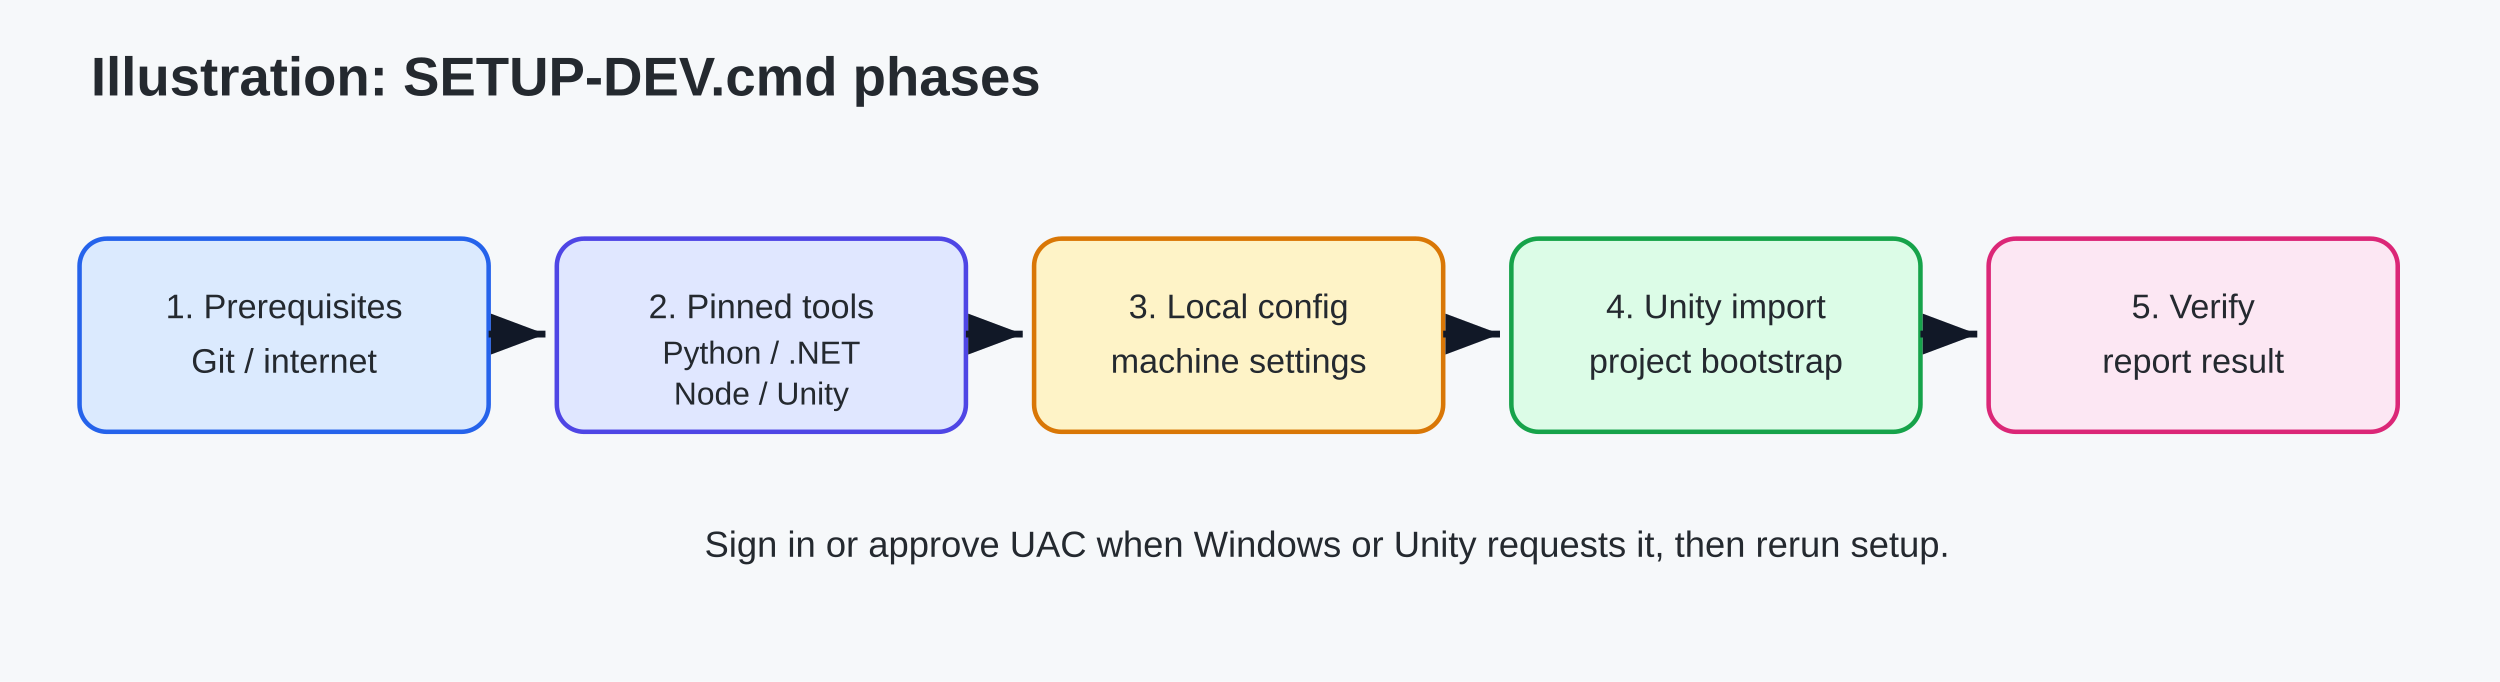
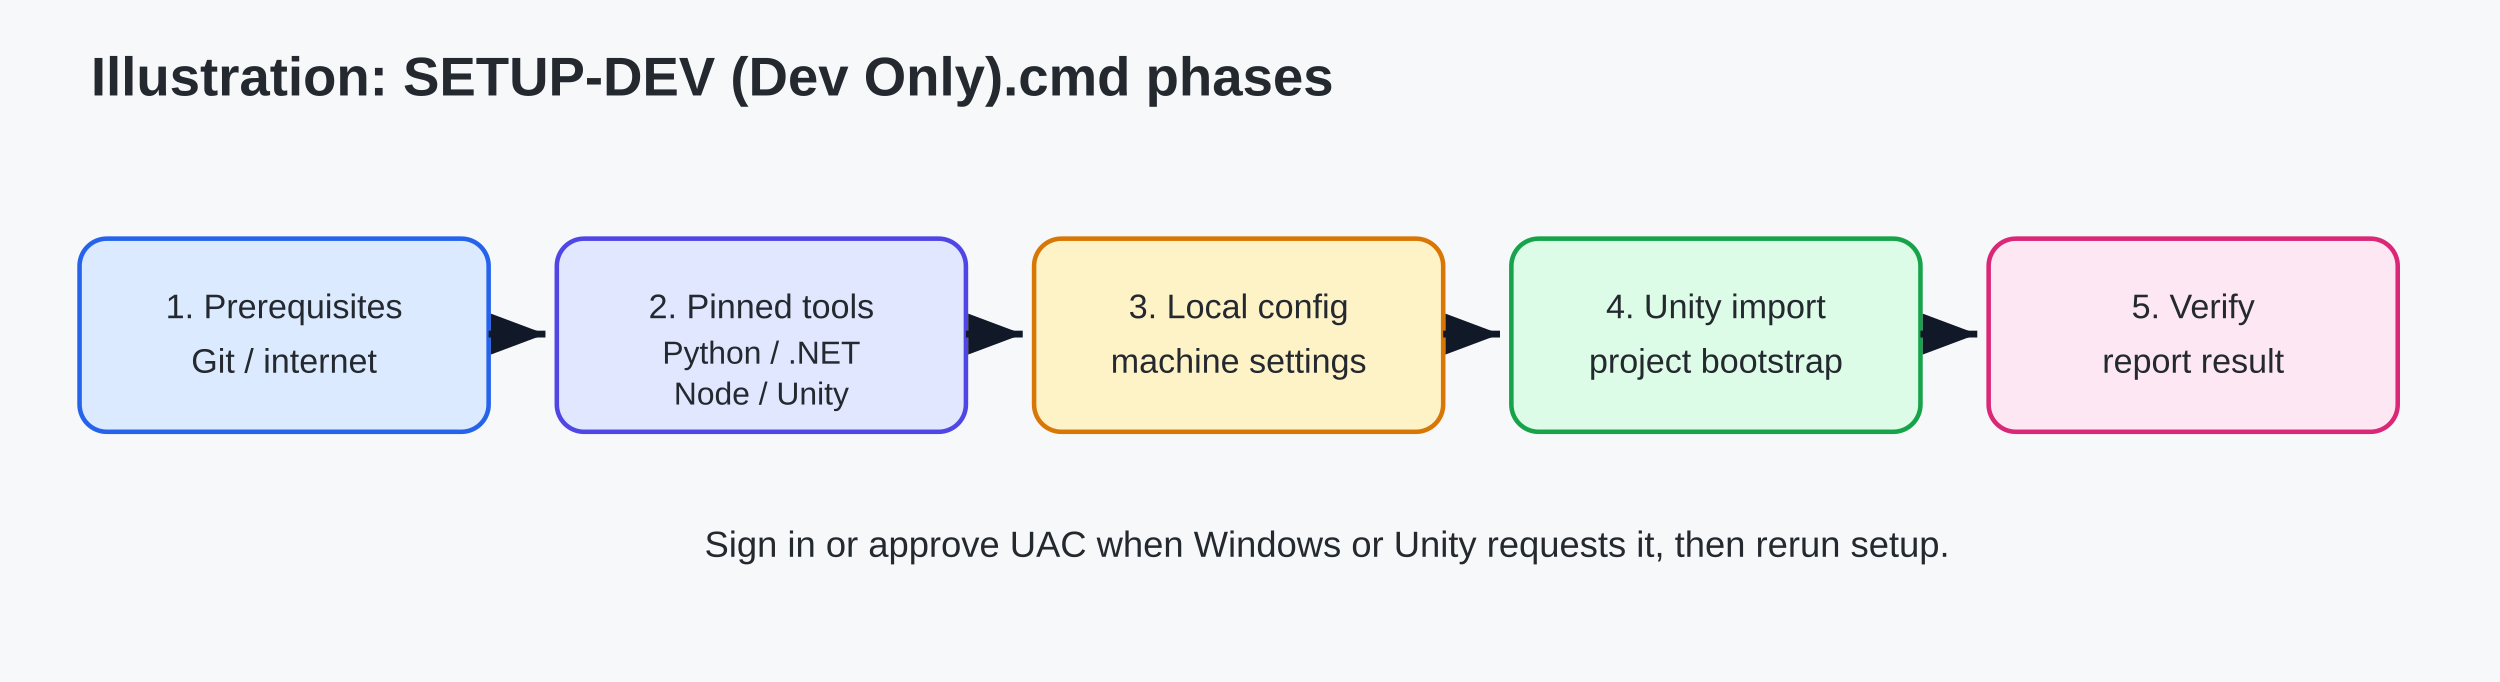
<svg xmlns="http://www.w3.org/2000/svg" width="1100" height="300" viewBox="0 0 1100 300" role="img" aria-labelledby="t d">
  <rect width="1100" height="300" fill="#f6f8fa" />
  <g font-family="Arial, sans-serif" fill="#24292f">
-     <text x="40" y="42" font-size="24" font-weight="700">Illustration: SETUP-DEV.cmd phases</text>
+     <text x="40" y="42" font-size="24" font-weight="700">Illustration: SETUP-DEV (Dev Only).cmd phases</text>
    <g font-size="15" text-anchor="middle">
      <rect x="35" y="105" width="180" height="85" rx="12" fill="#dbeafe" stroke="#2563eb" stroke-width="2" />
      <text x="125" y="140">1. Prerequisites</text>
      <text x="125" y="164">Git / internet</text>
      <rect x="245" y="105" width="180" height="85" rx="12" fill="#e0e7ff" stroke="#4f46e5" stroke-width="2" />
      <text x="335" y="140">2. Pinned tools</text>
      <text x="335" y="160" font-size="14">Python / .NET</text>
      <text x="335" y="178" font-size="14">Node / Unity</text>
      <rect x="455" y="105" width="180" height="85" rx="12" fill="#fef3c7" stroke="#d97706" stroke-width="2" />
      <text x="545" y="140">3. Local config</text>
      <text x="545" y="164">machine settings</text>
      <rect x="665" y="105" width="180" height="85" rx="12" fill="#dcfce7" stroke="#16a34a" stroke-width="2" />
      <text x="755" y="140">4. Unity import</text>
      <text x="755" y="164">project bootstrap</text>
      <rect x="875" y="105" width="180" height="85" rx="12" fill="#fce7f3" stroke="#db2777" stroke-width="2" />
      <text x="965" y="140">5. Verify</text>
      <text x="965" y="164">report result</text>
    </g>
    <path d="M215 147h25" stroke="#111827" stroke-width="3" marker-end="url(#a)" />
    <path d="M425 147h25" stroke="#111827" stroke-width="3" marker-end="url(#a)" />
    <path d="M635 147h25" stroke="#111827" stroke-width="3" marker-end="url(#a)" />
    <path d="M845 147h25" stroke="#111827" stroke-width="3" marker-end="url(#a)" />
    <defs>
      <marker id="a" markerWidth="9" markerHeight="9" refX="8" refY="3" orient="auto">
        <path d="M0 0l8 3-8 3z" fill="#111827" />
      </marker>
    </defs>
    <text x="310" y="245" font-size="16">Sign in or approve UAC when Windows or Unity requests it, then rerun setup.</text>
  </g>
</svg>
